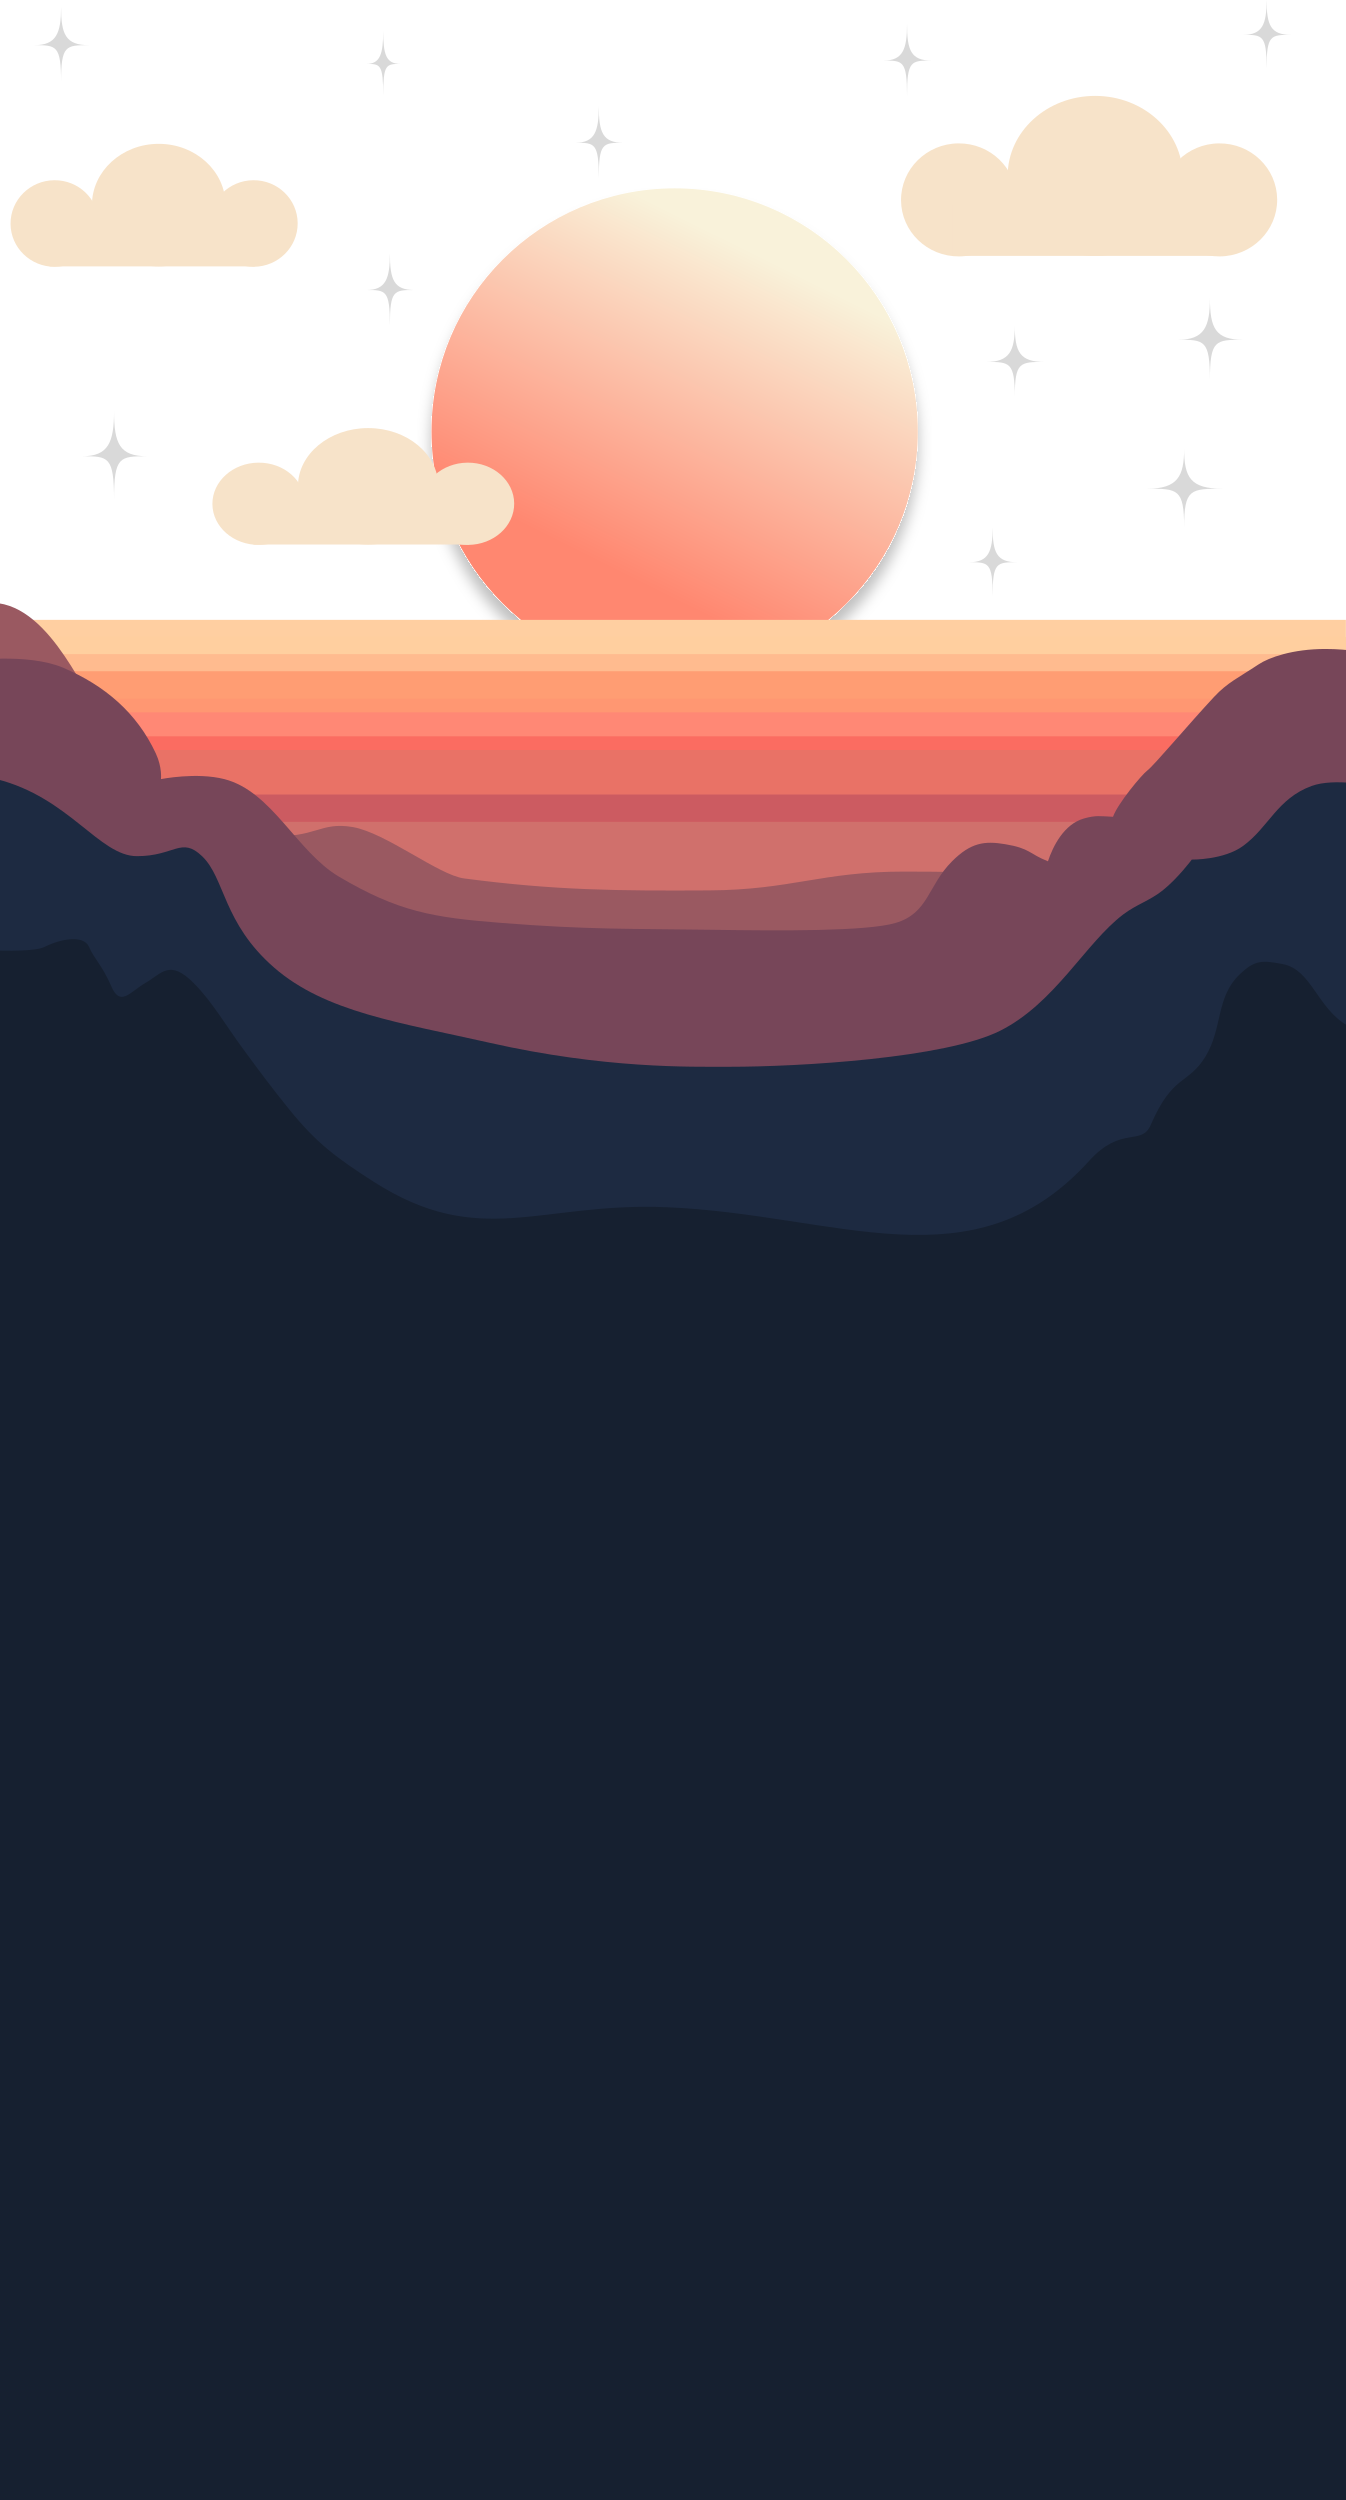
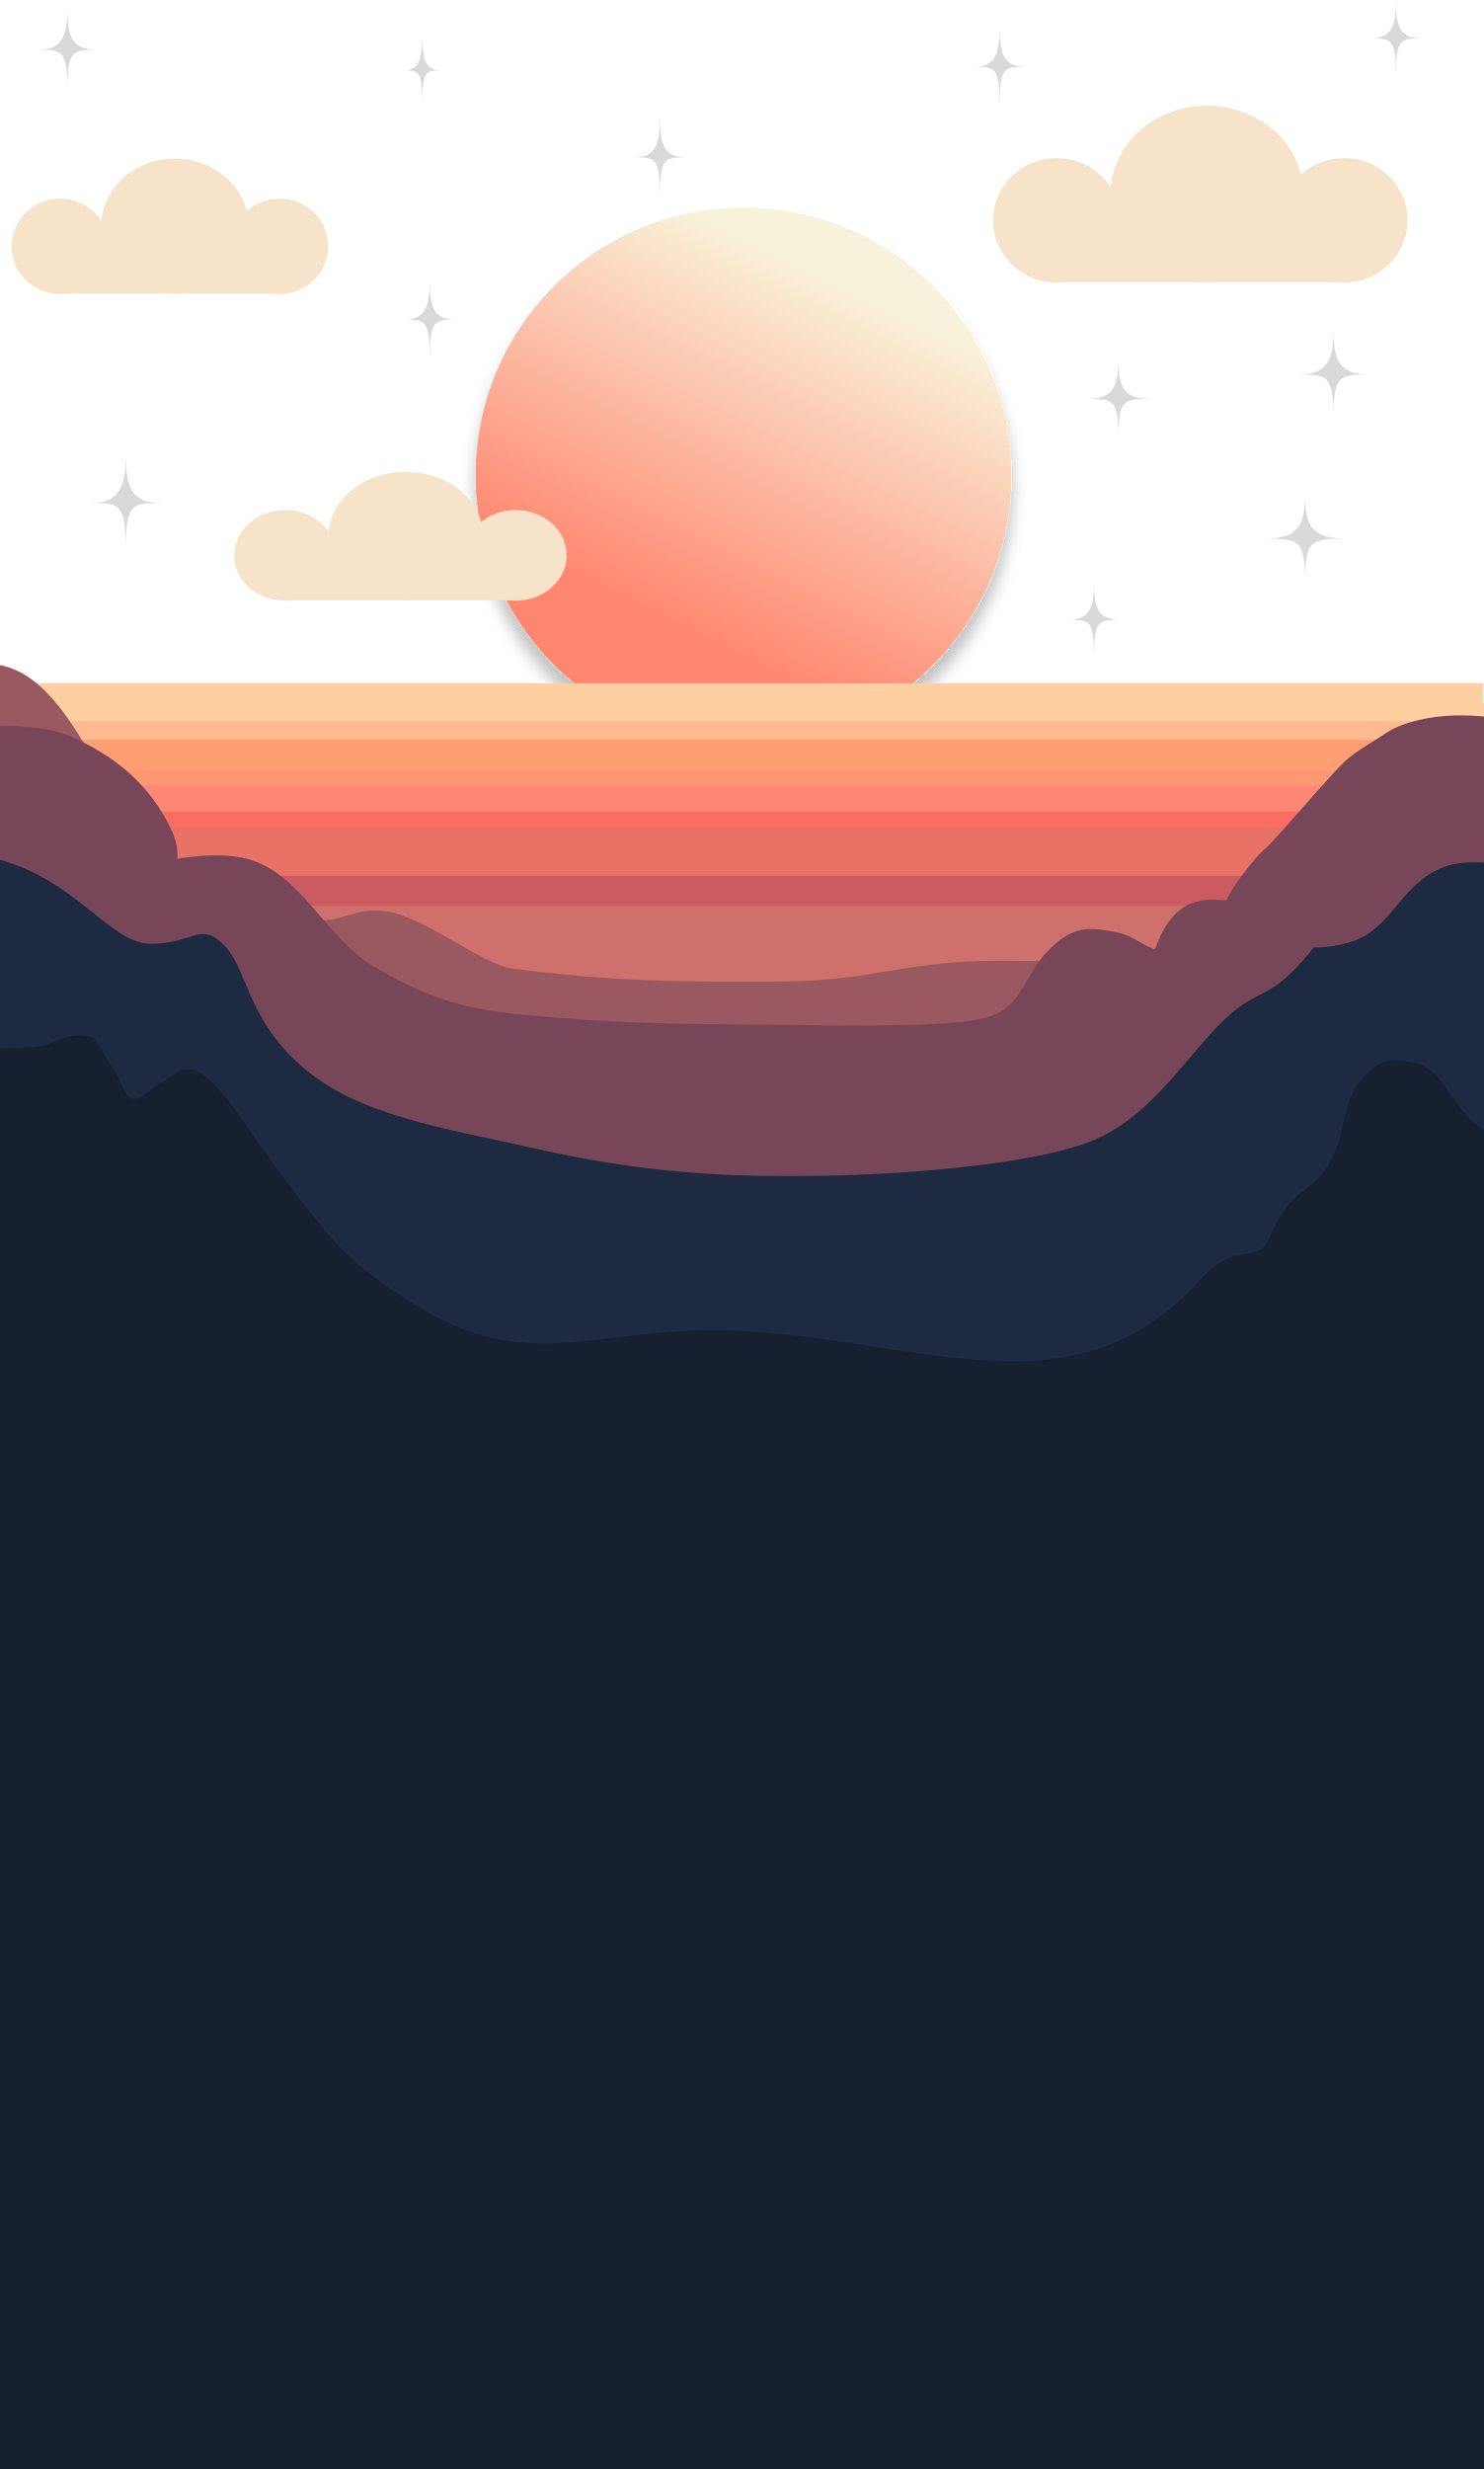
- <svg xmlns="http://www.w3.org/2000/svg" width="393" height="730" viewBox="0 0 393 730" fill="none">
+ <svg xmlns="http://www.w3.org/2000/svg" width="393" height="654" viewBox="0 0 393 654" fill="none">
  <g filter="url(#filter0_d_228_11)">
    <circle cx="197" cy="126" r="71" fill="url(#paint0_linear_228_11)" />
  </g>
  <rect y="181" width="393" height="11" fill="#FFCFA1" />
  <rect x="4" y="186" width="393" height="16" fill="#FFCF9F" />
  <path d="M0 191H393V201H0V191Z" fill="#FFBB8F" />
  <rect x="4" y="196" width="393" height="16" fill="#FF9D73" />
  <rect y="204" width="393" height="8" fill="#FF9772" />
  <rect x="4" y="208" width="393" height="16" fill="#FF8875" />
  <rect y="215" width="393" height="8" fill="#FB6C61" />
  <rect x="4" y="219" width="393" height="26" fill="#E97266" />
  <rect y="232" width="393" height="8" fill="#CC5B61" />
  <rect y="240" width="393" height="26" fill="#D0706C" />
  <path d="M-2 176C-19.5 175.271 -14.7 175.2 -19.5 176V343.5H410.5V258H368.5C368.5 258 306.5 254.5 264 254.5C239.932 254.5 231.068 259.861 207 260C180.594 260.152 162 260 135.5 256.5C128.065 255.518 112.667 243.167 103 241.5C93.333 239.833 92.082 244.929 78.5 244C66.227 243.16 60 242.5 56.5 241.5C53.7 240.7 34.5 211 30 208.5C25.5 206 15.5 176.729 -2 176Z" fill="#9A5961" />
  <path d="M18.5 195C8.033 190.519 -9.5 193 -9.5 193V347H404V191C398.833 190.667 394.029 189.5 387 189.5C377.5 189.5 370.529 191.981 367.5 194C361.5 198 358.457 199.252 354.5 203.5C346.877 211.685 337 223.5 335 225C333.4 226.2 326.333 234.667 325 238.5C321.333 238.333 320 238 316.5 239C310.704 240.656 307.5 247 306 251.5C300.5 249.333 300.872 247.729 293.5 246.5C287.5 245.5 283.5 246 278 251.5C270.872 258.628 271.171 266.656 261.5 269.5C253 272 227.719 271.789 208 271.5C183.973 271.148 172 271.5 146.5 269.5C126.406 267.924 116.33 266.242 99 256C86.581 248.66 79.477 231.071 65.5 227.5C57.365 225.421 47 227.5 47 227.5C47 227.5 47.404 224.086 45.5 220C39.957 208.105 30.564 200.165 18.5 195Z" fill="#774659" />
  <path d="M-1 227.5C-14.067 224.219 -25 227.5 -25 227.5V654H439V229.5H401C401 229.5 389.601 227.084 383 229.5C372.948 233.179 370.5 241.5 363 247C357.331 251.157 348 251 348 251C348 251 343.932 256.476 339.5 260C335.725 263.001 331.847 264.092 328 267C317.002 275.314 308 293 292 301C276 309 233.5 311.5 213 311.5C201.5 311.5 176.588 312.082 143 304.5C116.67 298.556 94.98 295.575 80 282.5C65.02 269.425 65.769 256.467 59 250C52.929 244.2 51 250 40 250C29 250 20.212 232.826 -1 227.5Z" fill="#1D2A41" />
  <path d="M13 276.5C8 279 -18 276.5 -18 276.5V654H438V381.5V299.5C438 299.5 408.556 308.179 393.5 299.5C384.521 294.324 383 283.094 374.5 281.5C368.492 280.374 366.429 280.287 362 284.5C354.976 291.182 357.054 300.227 352 308.5C346.889 316.866 342.5 313.5 336 328.5C333.274 334.791 327.5 328.5 318 339C284.379 376.16 244.571 354.535 194.5 352.5C157.58 351 140.104 364.947 109 345C98.392 338.197 92.417 333.805 84.5 324C79.156 317.381 76.558 313.84 71.5 307C65.745 299.216 62 292.5 56.5 287C49.5 280 47.236 284.269 42.5 287C37.945 289.626 35.167 294.167 32.5 288C29.833 281.833 27.5 280 26 276.5C24.5 273 18 274 13 276.5Z" fill="#162030" />
  <path d="M369.851 20C369.851 10.175 368.66 10.175 363 10.175C368.66 10.175 369.851 7.018 369.851 0C369.851 7.368 371.043 10.175 377 10.175C371.043 10.175 369.851 10.175 369.851 20Z" fill="#D9D9D9" />
  <path d="M289.851 174C289.851 164.175 288.66 164.175 283 164.175C288.66 164.175 289.851 161.018 289.851 154C289.851 161.368 291.043 164.175 297 164.175C291.043 164.175 289.851 164.175 289.851 174Z" fill="#D9D9D9" />
  <path d="M296.319 116C296.319 105.684 294.872 105.684 288 105.684C294.872 105.684 296.319 102.368 296.319 95C296.319 102.737 297.766 105.684 305 105.684C297.766 105.684 296.319 105.684 296.319 116Z" fill="#D9D9D9" />
  <path d="M345.766 154C345.766 142.702 343.894 142.702 335 142.702C343.894 142.702 345.766 139.07 345.766 131C345.766 139.474 347.638 142.702 357 142.702C347.638 142.702 345.766 142.702 345.766 154Z" fill="#D9D9D9" />
  <path d="M353.298 111C353.298 99.21 351.681 99.21 344 99.21C351.681 99.21 353.298 95.421 353.298 87C353.298 95.842 354.915 99.21 363 99.21C354.915 99.21 353.298 99.21 353.298 111Z" fill="#D9D9D9" />
  <path d="M264.851 28C264.851 17.684 263.66 17.684 258 17.684C263.66 17.684 264.851 14.368 264.851 7C264.851 14.737 266.043 17.684 272 17.684C266.043 17.684 264.851 17.684 264.851 28Z" fill="#D9D9D9" />
  <path d="M174.851 52C174.851 41.684 173.66 41.684 168 41.684C173.66 41.684 174.851 38.368 174.851 31C174.851 38.737 176.043 41.684 182 41.684C176.043 41.684 174.851 41.684 174.851 52Z" fill="#D9D9D9" />
  <path d="M111.894 28C111.894 18.667 111.043 18.667 107 18.667C111.043 18.667 111.894 15.667 111.894 9C111.894 16 112.745 18.667 117 18.667C112.745 18.667 111.894 18.667 111.894 28Z" fill="#D9D9D9" />
  <path d="M113.851 95C113.851 84.684 112.66 84.684 107 84.684C112.66 84.684 113.851 81.368 113.851 74C113.851 81.737 115.043 84.684 121 84.684C115.043 84.684 113.851 84.684 113.851 95Z" fill="#D9D9D9" />
  <path d="M33.298 146C33.298 133.228 31.681 133.228 24 133.228C31.681 133.228 33.298 129.123 33.298 120C33.298 129.579 34.915 133.228 43 133.228C34.915 133.228 33.298 133.228 33.298 146Z" fill="#D9D9D9" />
  <path d="M17.83 24C17.83 13.193 16.468 13.193 10 13.193C16.468 13.193 17.83 9.719 17.83 2C17.83 10.105 19.192 13.193 26 13.193C19.192 13.193 17.83 13.193 17.83 24Z" fill="#D9D9D9" />
  <ellipse cx="107.5" cy="142" rx="20.5" ry="17" fill="#F7E3C9" />
  <ellipse cx="75.552" cy="147.103" rx="13.531" ry="12.01" transform="rotate(-0.39332 75.552 147.103)" fill="#F7E3C9" />
  <ellipse cx="136.613" cy="147.103" rx="13.531" ry="12.01" transform="rotate(-0.39332 136.613 147.103)" fill="#F7E3C9" />
  <rect x="74" y="148" width="63" height="11" fill="#F7E3C9" />
  <ellipse cx="319.786" cy="51.359" rx="25.551" ry="23.359" fill="#F7E3C9" />
  <ellipse cx="16.864" cy="16.502" rx="16.864" ry="16.502" transform="matrix(0.999971 -0.00763647 0.00617087 0.999981 263 41.9958)" fill="#F7E3C9" />
  <ellipse cx="16.864" cy="16.502" rx="16.864" ry="16.502" transform="matrix(0.999971 -0.00756791 0.00622678 0.999981 339.104 41.9958)" fill="#F7E3C9" />
  <rect x="278.032" y="59.603" width="78.521" height="15.115" fill="#F7E3C9" />
  <ellipse cx="46.349" cy="59.892" rx="19.505" ry="17.892" fill="#F7E3C9" />
  <ellipse cx="12.874" cy="12.64" rx="12.874" ry="12.64" transform="matrix(0.999972 -0.00748413 0.00629648 0.99998 3 52.7202)" fill="#F7E3C9" />
  <ellipse cx="12.874" cy="12.64" rx="12.874" ry="12.64" transform="matrix(0.999971 -0.00759351 0.00620578 0.999981 61.0962 52.7202)" fill="#F7E3C9" />
  <rect x="14.475" y="66.207" width="59.941" height="11.577" fill="#F7E3C9" />
-   <rect x="-18" y="591" width="441" height="151" fill="#162030" />
  <defs>
    <filter id="filter0_d_228_11" x="122" y="55" width="150" height="150" filterUnits="userSpaceOnUse" color-interpolation-filters="sRGB">
      <feFlood flood-opacity="0" result="BackgroundImageFix" />
      <feColorMatrix in="SourceAlpha" type="matrix" values="0 0 0 0 0 0 0 0 0 0 0 0 0 0 0 0 0 0 127 0" result="hardAlpha" />
      <feOffset dy="4" />
      <feGaussianBlur stdDeviation="2" />
      <feComposite in2="hardAlpha" operator="out" />
      <feColorMatrix type="matrix" values="0 0 0 0 0 0 0 0 0 0 0 0 0 0 0 0 0 0 0.25 0" />
      <feBlend mode="normal" in2="BackgroundImageFix" result="effect1_dropShadow_228_11" />
      <feBlend mode="normal" in="SourceGraphic" in2="effect1_dropShadow_228_11" result="shape" />
    </filter>
    <linearGradient id="paint0_linear_228_11" x1="172.5" y1="163" x2="217.5" y2="72.5" gradientUnits="userSpaceOnUse">
      <stop stop-color="#FF8770" />
      <stop offset="1" stop-color="#F9F2DA" />
    </linearGradient>
  </defs>
</svg>
